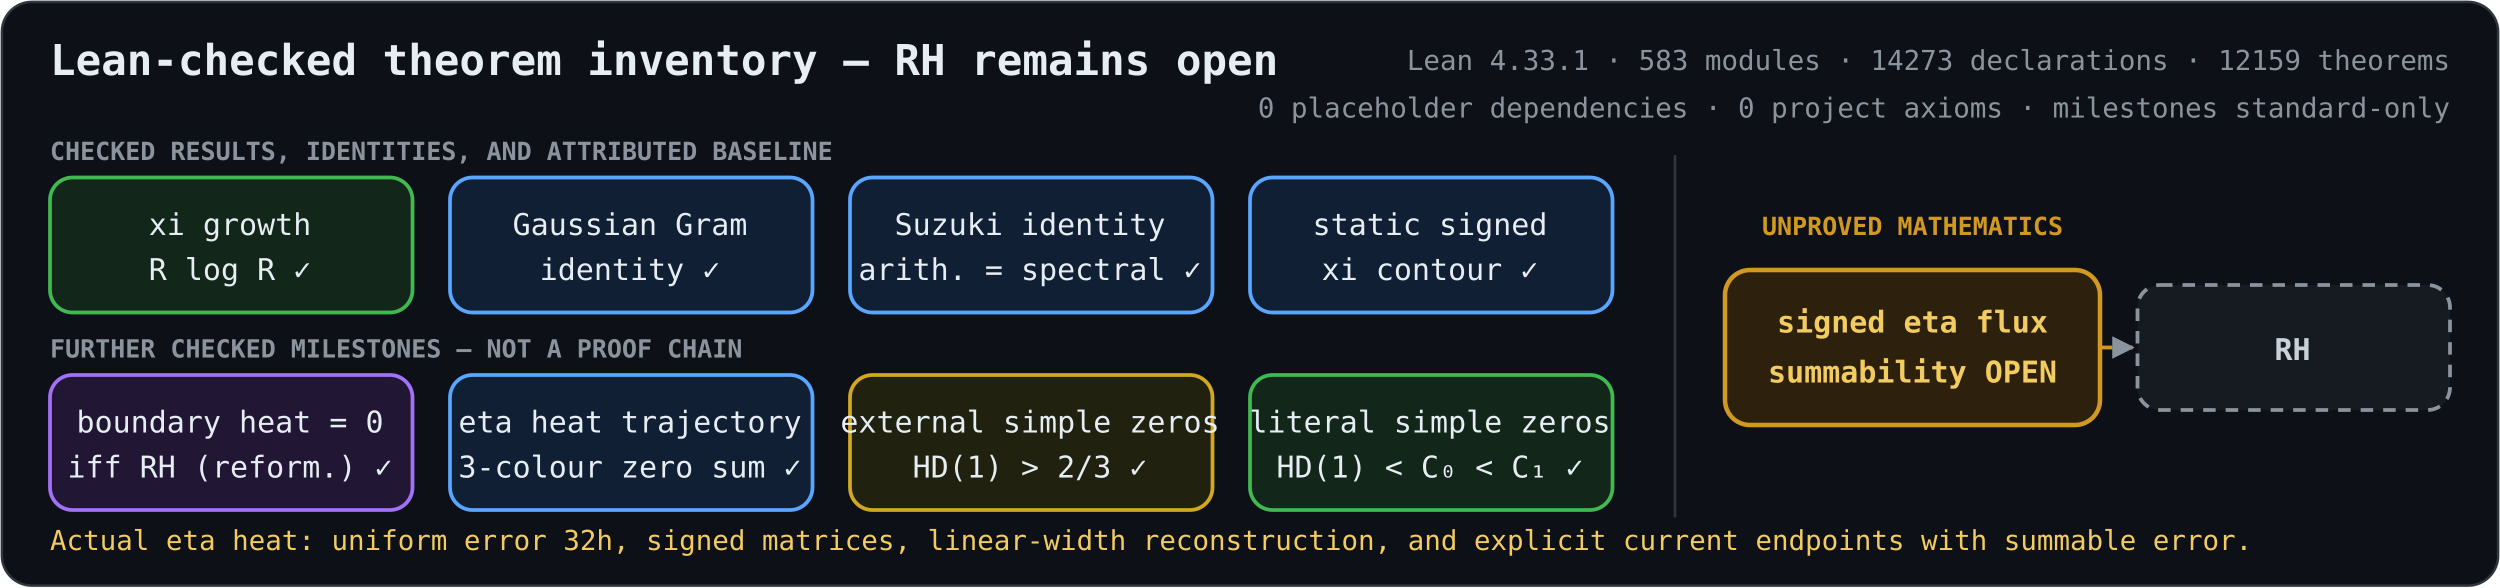
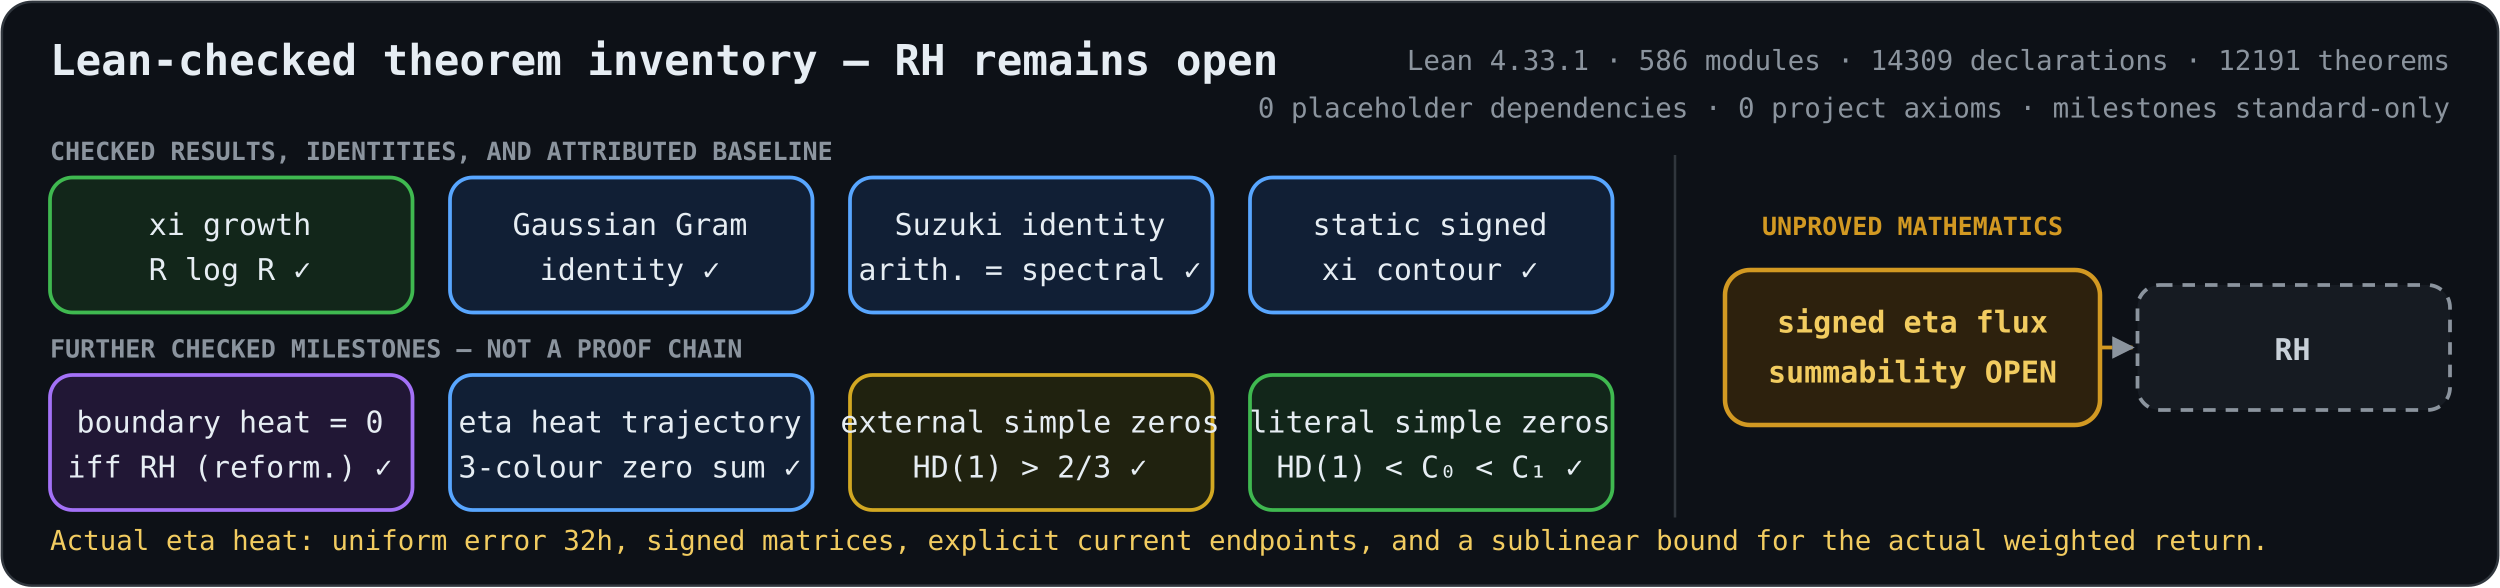
<svg xmlns="http://www.w3.org/2000/svg" role="img" aria-labelledby="title description" viewBox="0 0 1000 235">
  <defs>
    <marker id="arrow" viewBox="0 0 10 10" refX="9" refY="5" markerWidth="6" markerHeight="6" orient="auto-start-reverse">
      <path d="M 0 0 L 10 5 L 0 10 z" fill="#8b949e" />
    </marker>
    <style>
      .bg { fill: #0d1117; stroke: #30363d; }
      text { fill: #e6edf3; font-family: ui-monospace, SFMono-Regular, Menlo, Consolas, monospace; font-size: 12px; text-anchor: middle; }
      .heading { font-size: 17px; font-weight: 700; text-anchor: start; }
      .metrics { fill: #8b949e; font-size: 11px; text-anchor: end; }
      .proved rect { fill: #12261a; stroke: #3fb950; stroke-width: 1.5; }
      .proved.equivalence rect { fill: #211735; stroke: #a371f7; }
      .proved.bridge rect { fill: #111f35; stroke: #58a6ff; }
      .proved.external rect { fill: #20220f; stroke: #d2a822; }
      .open rect { fill: #2d210d; stroke: #d29922; stroke-width: 1.8; }
      .goal rect { fill: #161b22; stroke: #8b949e; stroke-width: 1.5; stroke-dasharray: 5 4; }
      .open text { fill: #f2cc60; font-weight: 700; }
      .goal text { fill: #c9d1d9; font-weight: 700; }
      .open-edge { fill: none; stroke: #d29922; stroke-width: 1.5; stroke-dasharray: 5 4; marker-end: url(#arrow); }
      .section { fill: #8b949e; font-size: 10px; font-weight: 700; text-anchor: start; }
      .gap-label { fill: #d29922; font-size: 10px; font-weight: 700; }
      .frontier { fill: #f2cc60; font-size: 11px; text-anchor: start; }
    </style>
  </defs>
  <rect class="bg" x="0.75" y="0.75" width="998.5" height="233.5" rx="12" />
  <text class="heading" x="20" y="30">Lean-checked theorem inventory — RH remains open</text>
-   <text class="metrics" x="980" y="28">Lean 4.33.1 · 583 modules · 14273 declarations · 12159 theorems</text>
+   <text class="metrics" x="980" y="28">Lean 4.33.1 · 586 modules · 14309 declarations · 12191 theorems</text>
  <text class="metrics" x="980" y="47">0 placeholder dependencies · 0 project axioms · milestones standard-only</text>
  <text class="section" x="20" y="64">CHECKED RESULTS, IDENTITIES, AND ATTRIBUTED BASELINE</text>
  <text class="section" x="20" y="143">FURTHER CHECKED MILESTONES — NOT A PROOF CHAIN</text>
  <line x1="670" y1="62" x2="670" y2="207" stroke="#30363d" />
  <text class="gap-label" x="765" y="94">UNPROVED MATHEMATICS</text>
  <path class="open-edge" d="M840 139 H853" />
  <g class="proved unconditional">
    <rect x="20" y="71" width="145" height="54" rx="9" />
    <text x="92" y="94">xi growth</text>
    <text x="92" y="112">R log R  ✓</text>
  </g>
  <g class="proved bridge">
    <rect x="180" y="71" width="145" height="54" rx="9" />
    <text x="252" y="94">Gaussian Gram</text>
    <text x="252" y="112">identity  ✓</text>
  </g>
  <g class="proved bridge">
    <rect x="340" y="71" width="145" height="54" rx="9" />
    <text x="412" y="94">Suzuki identity</text>
    <text x="412" y="112">arith. = spectral  ✓</text>
  </g>
  <g class="proved bridge">
    <rect x="500" y="71" width="145" height="54" rx="9" />
    <text x="572" y="94">static signed</text>
    <text x="572" y="112">xi contour  ✓</text>
  </g>
  <g class="proved equivalence">
    <rect x="20" y="150" width="145" height="54" rx="9" />
    <text x="92" y="173">boundary heat = 0</text>
    <text x="92" y="191">iff RH (reform.)  ✓</text>
  </g>
  <g class="proved bridge">
    <rect x="180" y="150" width="145" height="54" rx="9" />
    <text x="252" y="173">eta heat trajectory</text>
    <text x="252" y="191">3-colour zero sum  ✓</text>
  </g>
  <g class="proved external">
    <rect x="340" y="150" width="145" height="54" rx="9" />
    <text x="412" y="173">external simple zeros</text>
    <text x="412" y="191">HD(1) &gt; 2/3  ✓</text>
  </g>
  <g class="proved unconditional">
    <rect x="500" y="150" width="145" height="54" rx="9" />
    <text x="572" y="173">literal simple zeros</text>
    <text x="572" y="191">HD(1) &lt; C₀ &lt; C₁  ✓</text>
  </g>
  <g class="open">
    <rect x="690" y="108" width="150" height="62" rx="10" />
    <text x="765" y="133">signed eta flux</text>
    <text x="765" y="153">summability OPEN</text>
  </g>
  <g class="goal">
    <rect x="855" y="114" width="125" height="50" rx="9" />
    <text x="917" y="144">RH</text>
  </g>
-   <text class="frontier" x="20" y="220">Actual eta heat: uniform error 32h, signed matrices, linear-width reconstruction, and explicit current endpoints with summable error.</text>
+   <text class="frontier" x="20" y="220">Actual eta heat: uniform error 32h, signed matrices, explicit current endpoints, and a sublinear bound for the actual weighted return.</text>
</svg>
